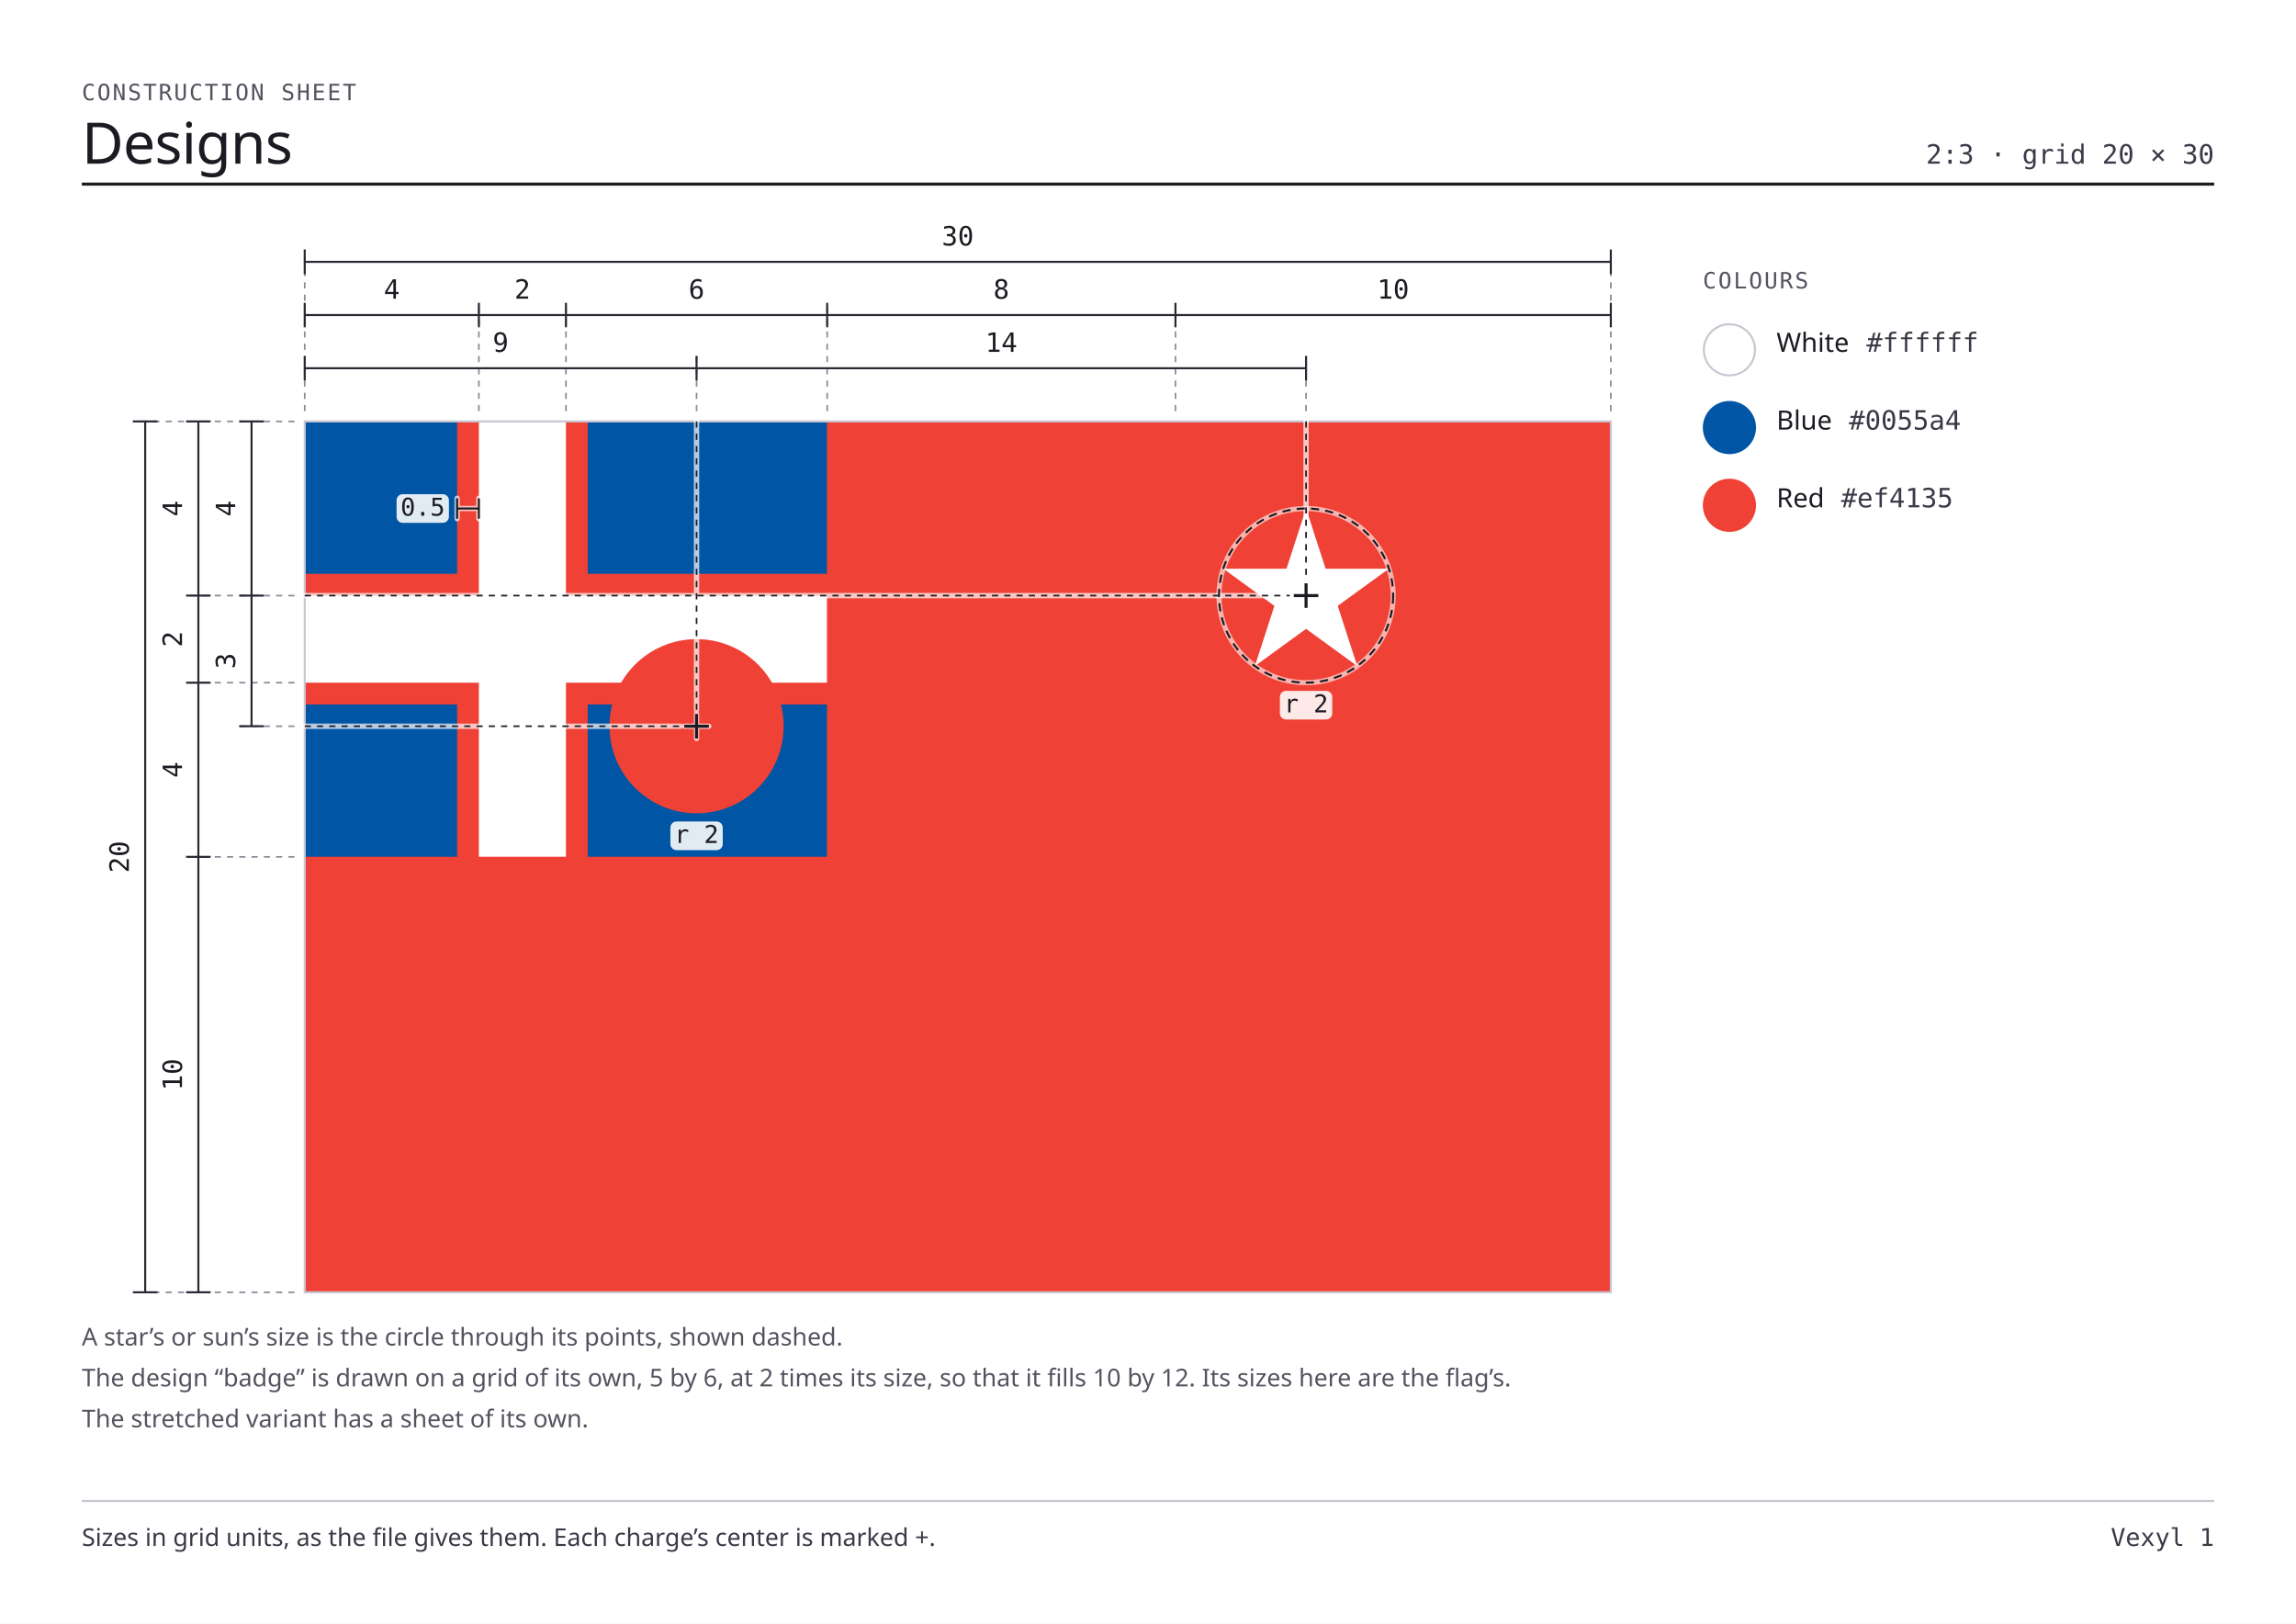
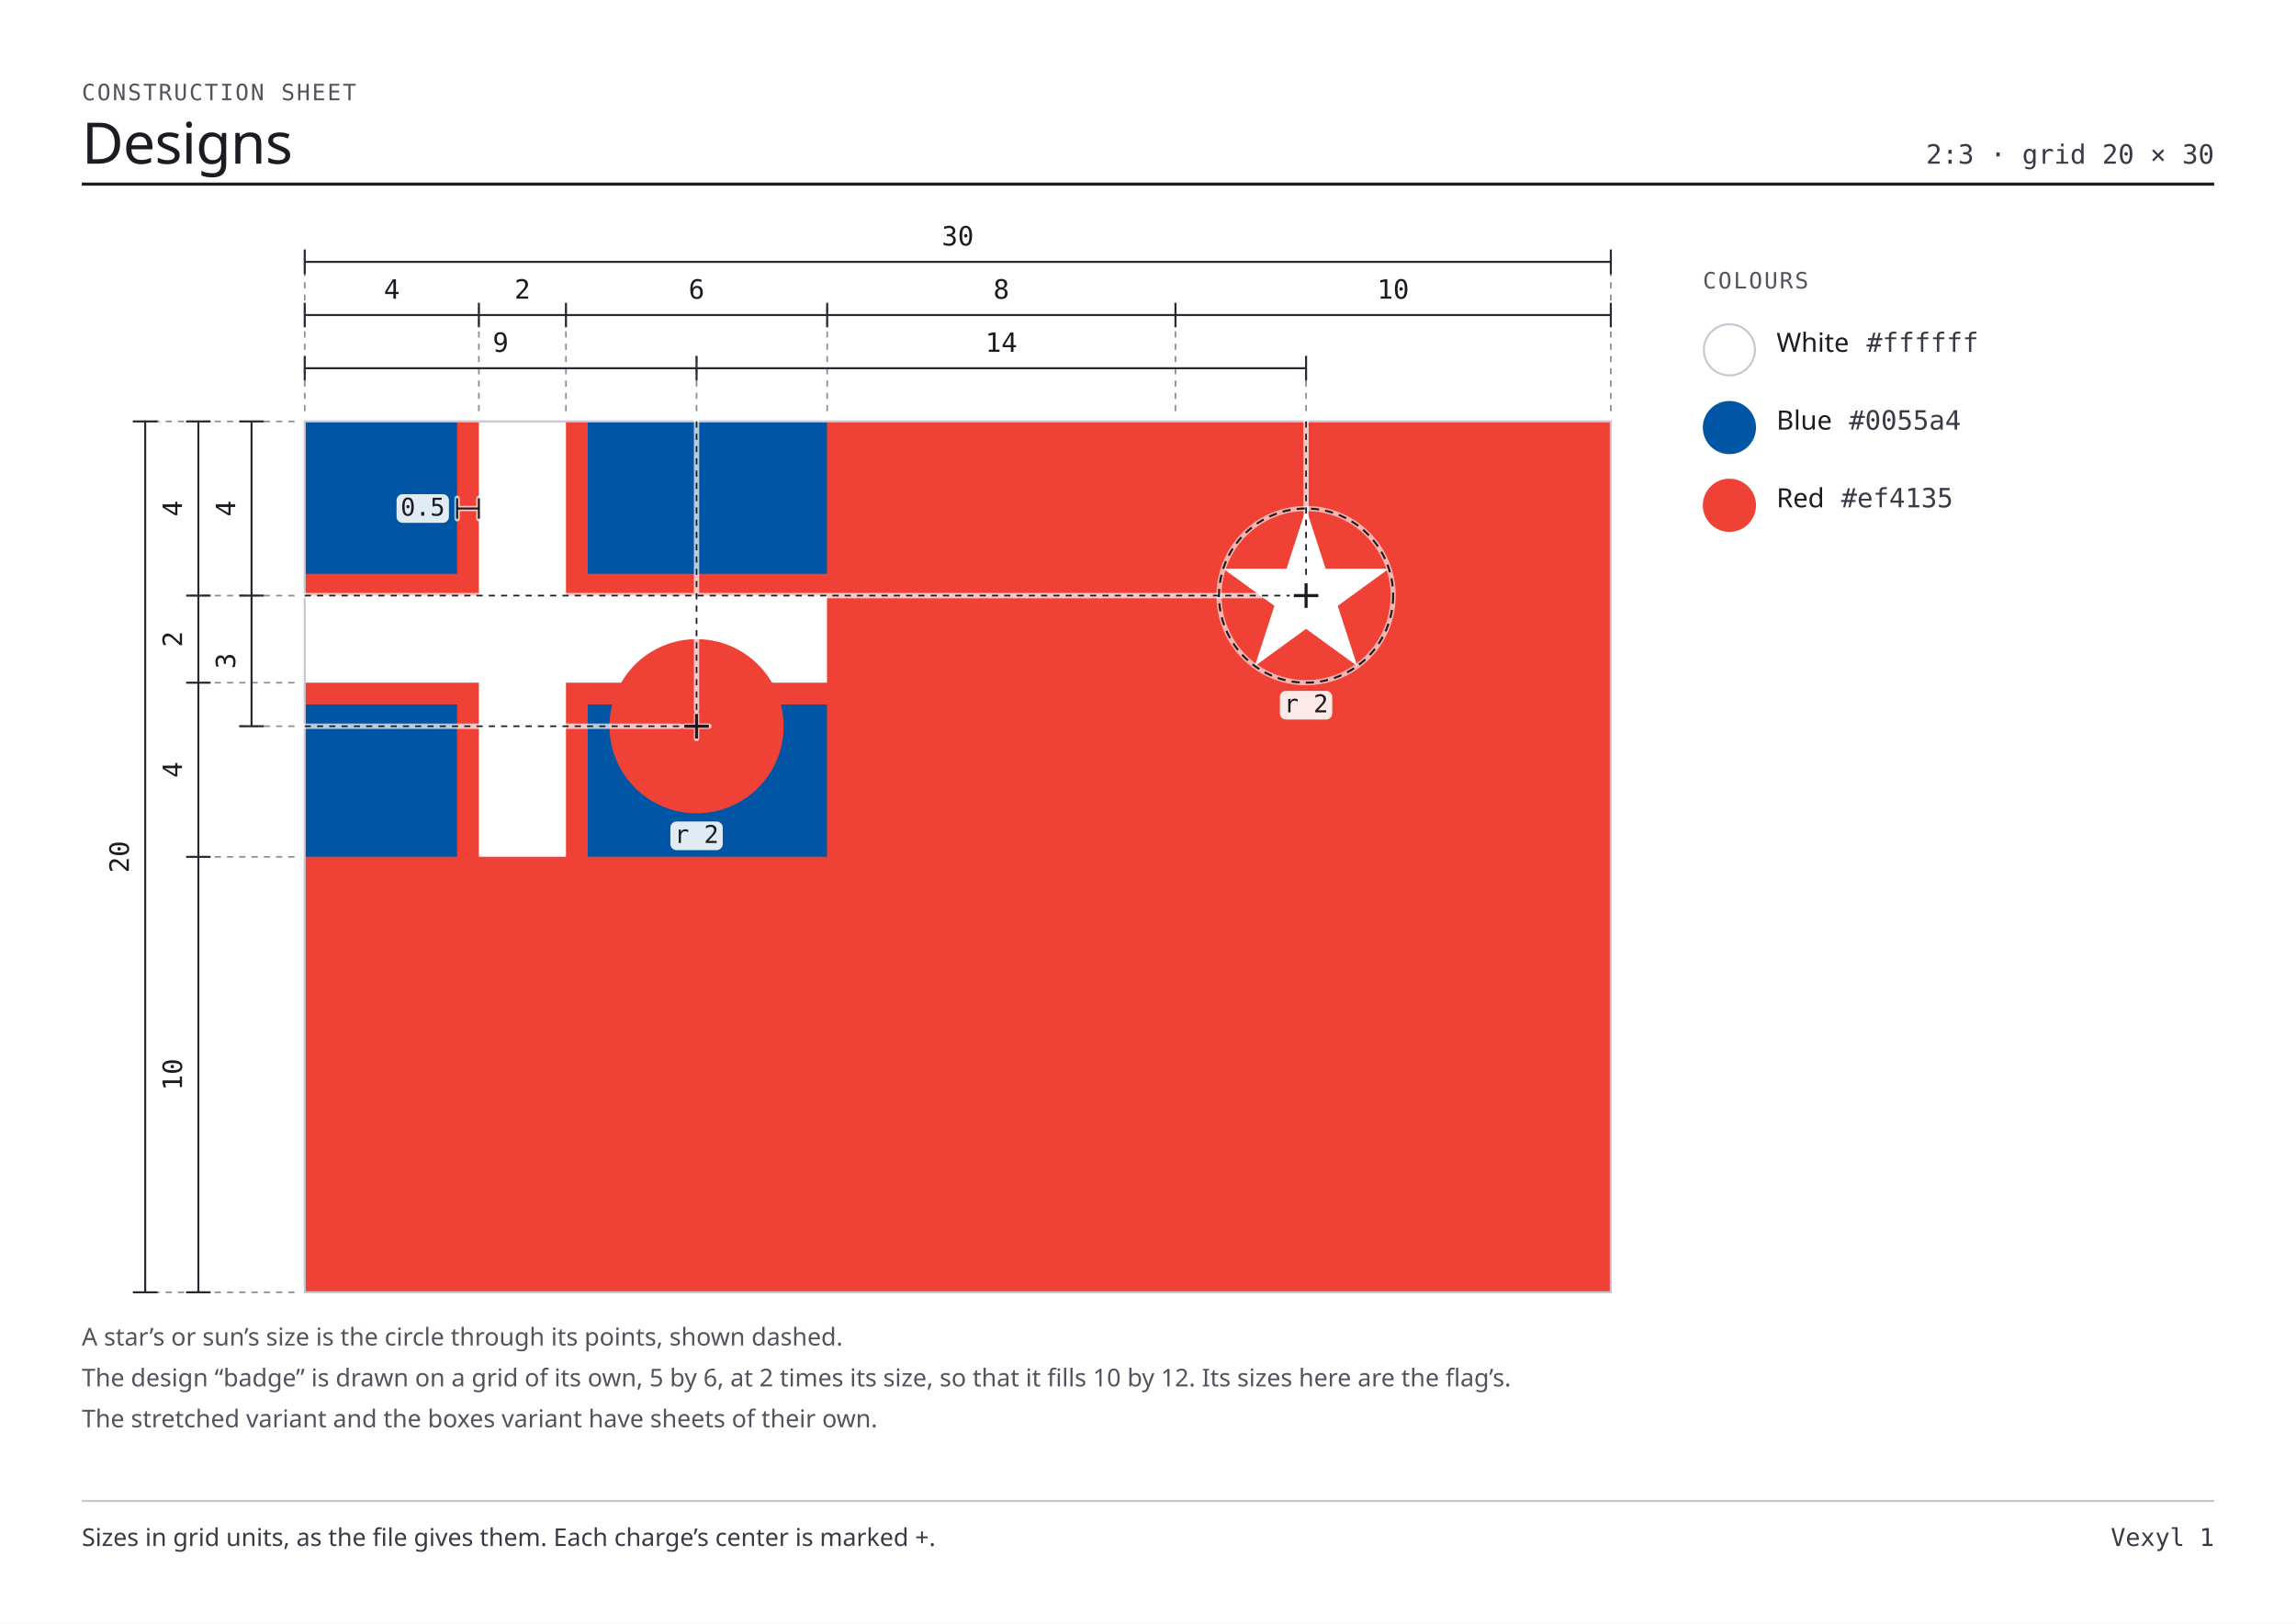
<svg xmlns="http://www.w3.org/2000/svg" width="297mm" height="210mm" viewBox="0 0 1122.52 793.701">
  <rect x="0" y="0" width="1122.52" height="793.701" fill="#ffffff" />
  <text x="40" y="49" font-family="Geist Mono, ui-monospace, monospace" font-size="11" letter-spacing="0.88" fill="#55525f">CONSTRUCTION SHEET</text>
  <text x="40" y="80" font-family="Geist, system-ui, sans-serif" font-size="28" font-weight="500" letter-spacing="-0.28" fill="#1c1b22">Designs</text>
  <text x="1082.52" y="80" font-family="Geist Mono, ui-monospace, monospace" font-size="13" text-anchor="end" fill="#3b3947">2:3 · grid 20 × 30</text>
  <path d="M40 90H1082.52" stroke="#1c1b22" stroke-width="1.5" />
  <svg x="148.984" y="206" width="638.551" height="425.701" viewBox="0 0 30 20" overflow="hidden">
-     <clipPath id="vx-b96a887075a8ff9c-cs-f-flag1">
+     <clipPath id="vx-705ad76a54e9f745-cs-f-flag1">
      <polygon points="0,0 30,0 30,20 0,20" />
    </clipPath>
-     <g clip-path="url(#vx-b96a887075a8ff9c-cs-f-flag1)">
+     <g clip-path="url(#vx-705ad76a54e9f745-cs-f-flag1)">
      <polygon points="0,0 30,0 30,20 0,20" fill="#ef4135" />
-       <clipPath id="vx-b96a887075a8ff9c-cs-f-panel2">
+       <clipPath id="vx-705ad76a54e9f745-cs-f-panel2">
        <polygon points="0,0 12,0 12,10 0,10" />
      </clipPath>
-       <g transform="translate(0 0)" clip-path="url(#vx-b96a887075a8ff9c-cs-f-panel2)" style="isolation:isolate">
+       <g transform="translate(0 0)" clip-path="url(#vx-705ad76a54e9f745-cs-f-panel2)" style="isolation:isolate">
        <g transform="scale(2 2)">
          <polygon points="0,0 6,0 6,5 0,5" fill="#0055a4" />
          <polygon points="2,-0.5 3,-0.5 3,5.5 2,5.5" fill="#ef4135" stroke="#ef4135" stroke-width="0.5" stroke-linejoin="miter" stroke-miterlimit="10" />
          <polygon points="-0.5,2 6.5,2 6.5,3 -0.5,3" fill="#ef4135" stroke="#ef4135" stroke-width="0.5" stroke-linejoin="miter" stroke-miterlimit="10" />
          <polygon points="2,0 3,0 3,5 2,5" fill="#ffffff" />
          <polygon points="0,2 6,2 6,3 0,3" fill="#ffffff" />
          <circle cx="4.5" cy="3.5" r="1" fill="#ef4135" />
        </g>
      </g>
-       <clipPath id="vx-b96a887075a8ff9c-cs-f-panel3">
+       <clipPath id="vx-705ad76a54e9f745-cs-f-panel3">
        <polygon points="0,0 10,0 10,20 0,20" />
      </clipPath>
-       <g transform="translate(20 0)" clip-path="url(#vx-b96a887075a8ff9c-cs-f-panel3)" style="isolation:isolate">
+       <g transform="translate(20 0)" clip-path="url(#vx-705ad76a54e9f745-cs-f-panel3)" style="isolation:isolate">
        <polygon points="3,2 3.449,3.382 4.902,3.382 3.727,4.236 4.176,5.618 3,4.764 1.824,5.618 2.273,4.236 1.098,3.382 2.551,3.382" fill="#ffffff" />
      </g>
    </g>
  </svg>
  <rect x="148.984" y="206" width="638.551" height="425.701" fill="none" stroke="#c9c6d2" stroke-width="1" />
  <path d="M148.984 201V122M340.55 201V174M638.54 201V174M234.124 201V148M276.694 201V148M404.405 201V148M574.685 201V148M787.535 201V122M143.984 206H64.984M143.984 291.14H90.984M143.984 354.995H116.984M143.984 333.71H90.984M143.984 418.85H90.984M143.984 631.701H64.984" fill="none" stroke="#8d8a99" stroke-width="0.8" stroke-dasharray="3 3" />
  <text x="244.767" y="172" font-family="Geist Mono, ui-monospace, monospace" font-size="13" fill="#1c1b22" stroke="#ffffff" stroke-width="3" stroke-linejoin="round" paint-order="stroke" text-anchor="middle">9</text>
  <text x="489.545" y="172" font-family="Geist Mono, ui-monospace, monospace" font-size="13" fill="#1c1b22" stroke="#ffffff" stroke-width="3" stroke-linejoin="round" paint-order="stroke" text-anchor="middle">14</text>
  <text x="191.554" y="146" font-family="Geist Mono, ui-monospace, monospace" font-size="13" fill="#1c1b22" stroke="#ffffff" stroke-width="3" stroke-linejoin="round" paint-order="stroke" text-anchor="middle">4</text>
  <text x="255.409" y="146" font-family="Geist Mono, ui-monospace, monospace" font-size="13" fill="#1c1b22" stroke="#ffffff" stroke-width="3" stroke-linejoin="round" paint-order="stroke" text-anchor="middle">2</text>
  <text x="340.55" y="146" font-family="Geist Mono, ui-monospace, monospace" font-size="13" fill="#1c1b22" stroke="#ffffff" stroke-width="3" stroke-linejoin="round" paint-order="stroke" text-anchor="middle">6</text>
  <text x="489.545" y="146" font-family="Geist Mono, ui-monospace, monospace" font-size="13" fill="#1c1b22" stroke="#ffffff" stroke-width="3" stroke-linejoin="round" paint-order="stroke" text-anchor="middle">8</text>
  <text x="681.11" y="146" font-family="Geist Mono, ui-monospace, monospace" font-size="13" fill="#1c1b22" stroke="#ffffff" stroke-width="3" stroke-linejoin="round" paint-order="stroke" text-anchor="middle">10</text>
  <text x="468.26" y="120" font-family="Geist Mono, ui-monospace, monospace" font-size="13" fill="#1c1b22" stroke="#ffffff" stroke-width="3" stroke-linejoin="round" paint-order="stroke" text-anchor="middle">30</text>
  <text x="114.984" y="248.57" font-family="Geist Mono, ui-monospace, monospace" font-size="13" fill="#1c1b22" stroke="#ffffff" stroke-width="3" stroke-linejoin="round" paint-order="stroke" text-anchor="middle" transform="rotate(-90 114.9843 248.5701)">4</text>
  <text x="114.984" y="323.068" font-family="Geist Mono, ui-monospace, monospace" font-size="13" fill="#1c1b22" stroke="#ffffff" stroke-width="3" stroke-linejoin="round" paint-order="stroke" text-anchor="middle" transform="rotate(-90 114.9843 323.0677)">3</text>
  <text x="88.984" y="248.57" font-family="Geist Mono, ui-monospace, monospace" font-size="13" fill="#1c1b22" stroke="#ffffff" stroke-width="3" stroke-linejoin="round" paint-order="stroke" text-anchor="middle" transform="rotate(-90 88.98425 248.5701)">4</text>
  <text x="88.984" y="312.425" font-family="Geist Mono, ui-monospace, monospace" font-size="13" fill="#1c1b22" stroke="#ffffff" stroke-width="3" stroke-linejoin="round" paint-order="stroke" text-anchor="middle" transform="rotate(-90 88.98425 312.4252)">2</text>
  <text x="88.984" y="376.28" font-family="Geist Mono, ui-monospace, monospace" font-size="13" fill="#1c1b22" stroke="#ffffff" stroke-width="3" stroke-linejoin="round" paint-order="stroke" text-anchor="middle" transform="rotate(-90 88.98425 376.2803)">4</text>
  <text x="88.984" y="525.276" font-family="Geist Mono, ui-monospace, monospace" font-size="13" fill="#1c1b22" stroke="#ffffff" stroke-width="3" stroke-linejoin="round" paint-order="stroke" text-anchor="middle" transform="rotate(-90 88.98425 525.2756)">10</text>
  <text x="62.984" y="418.85" font-family="Geist Mono, ui-monospace, monospace" font-size="13" fill="#1c1b22" stroke="#ffffff" stroke-width="3" stroke-linejoin="round" paint-order="stroke" text-anchor="middle" transform="rotate(-90 62.98425 418.8504)">20</text>
  <path d="M340.55 206V346.995M148.984 354.995H332.55M334.55 354.995H346.55M340.55 348.995V360.995M638.54 206V283.14M148.984 291.14H630.54M632.54 291.14H644.54M638.54 285.14V297.14M234.124 248.57L223.482 248.57M234.124 253.57L234.124 243.57M223.482 253.57L223.482 243.57" fill="none" stroke="#ffffff" stroke-width="2.6" stroke-opacity="0.7" stroke-linecap="round" />
  <circle cx="638.54" cy="291.14" r="42.57" fill="none" stroke="#ffffff" stroke-width="2.5" stroke-opacity="0.6" />
  <circle cx="638.54" cy="291.14" r="42.57" fill="none" stroke="#1c1b22" stroke-width="1" stroke-dasharray="4 3" />
  <path d="M340.55 206V346.995M148.984 354.995H332.55" fill="none" stroke="#1c1b22" stroke-width="0.8" stroke-dasharray="3 3" />
  <path d="M334.55 354.995H346.55M340.55 348.995V360.995" stroke="#1c1b22" stroke-width="1.5" />
  <path d="M638.54 206V283.14M148.984 291.14H630.54" fill="none" stroke="#1c1b22" stroke-width="0.8" stroke-dasharray="3 3" />
  <path d="M632.54 291.14H644.54M638.54 285.14V297.14" stroke="#1c1b22" stroke-width="1.5" />
  <path d="M234.124 248.57L223.482 248.57" fill="none" stroke="#1c1b22" stroke-width="1" />
  <path d="M234.124 253.57L234.124 243.57" fill="none" stroke="#1c1b22" stroke-width="1" />
  <path d="M223.482 253.57L223.482 243.57" fill="none" stroke="#1c1b22" stroke-width="1" />
  <path d="M148.984 180H340.55M148.984 174V186M340.55 174V186M340.55 180H638.54M340.55 174V186M638.54 174V186M148.984 154H234.124M148.984 148V160M234.124 148V160M234.124 154H276.694M234.124 148V160M276.694 148V160M276.694 154H404.405M276.694 148V160M404.405 148V160M404.405 154H574.685M404.405 148V160M574.685 148V160M574.685 154H787.535M574.685 148V160M787.535 148V160M148.984 128H787.535M148.984 122V134M787.535 122V134M122.984 206V291.14M116.984 206H128.984M116.984 291.14H128.984M122.984 291.14V354.995M116.984 291.14H128.984M116.984 354.995H128.984M96.984 206V291.14M90.984 206H102.984M90.984 291.14H102.984M96.984 291.14V333.71M90.984 291.14H102.984M90.984 333.71H102.984M96.984 333.71V418.85M90.984 333.71H102.984M90.984 418.85H102.984M96.984 418.85V631.701M90.984 418.85H102.984M90.984 631.701H102.984M70.984 206V631.701M64.984 206H76.984M64.984 631.701H76.984" fill="none" stroke="#2a2833" stroke-width="1" />
  <rect x="327.75" y="401.565" width="25.6" height="14" rx="3" fill="#ffffff" fill-opacity="0.88" />
  <text x="340.55" y="412.065" font-family="Geist Mono, ui-monospace, monospace" font-size="12" fill="#1c1b22" text-anchor="middle">r 2</text>
  <rect x="625.74" y="337.71" width="25.6" height="14" rx="3" fill="#ffffff" fill-opacity="0.88" />
  <text x="638.54" y="348.21" font-family="Geist Mono, ui-monospace, monospace" font-size="12" fill="#1c1b22" text-anchor="middle">r 2</text>
  <rect x="193.882" y="241.57" width="25.6" height="14" rx="3" fill="#ffffff" fill-opacity="0.88" />
  <text x="206.682" y="252.07" font-family="Geist Mono, ui-monospace, monospace" font-size="12" fill="#1c1b22" text-anchor="middle">0.5</text>
  <text x="40" y="657.701" font-family="Geist, system-ui, sans-serif" font-size="12" fill="#55525f">A star’s or sun’s size is the circle through its points, shown dashed.</text>
  <text x="40" y="677.701" font-family="Geist, system-ui, sans-serif" font-size="12" fill="#55525f">The design “badge” is drawn on a grid of its own, 5 by 6, at 2 times its size, so that it fills 10 by 12. Its sizes here are the flag’s.</text>
-   <text x="40" y="697.701" font-family="Geist, system-ui, sans-serif" font-size="12" fill="#55525f">The stretched variant has a sheet of its own.</text>
+   <text x="40" y="697.701" font-family="Geist, system-ui, sans-serif" font-size="12" fill="#55525f">The stretched variant and the boxes variant have sheets of their own.</text>
  <text x="832.52" y="141" font-family="Geist Mono, ui-monospace, monospace" font-size="11" font-weight="500" letter-spacing="0.88" fill="#55525f">COLOURS</text>
  <circle cx="845.52" cy="171" r="12.5" fill="#ffffff" stroke="#c9c6d2" stroke-width="1" />
  <text x="868.52" y="172" font-family="Geist, system-ui, sans-serif" font-size="13" font-weight="500" fill="#1c1b22">White</text>
  <text x="912.521" y="172" font-family="Geist Mono, ui-monospace, monospace" font-size="13" fill="#3b3947">#ffffff</text>
  <circle cx="845.52" cy="209" r="13" fill="#0055a4" />
  <text x="868.52" y="210" font-family="Geist, system-ui, sans-serif" font-size="13" font-weight="500" fill="#1c1b22">Blue</text>
  <text x="903.949" y="210" font-family="Geist Mono, ui-monospace, monospace" font-size="13" fill="#3b3947">#0055a4</text>
  <circle cx="845.52" cy="247" r="13" fill="#ef4135" />
  <text x="868.52" y="248" font-family="Geist, system-ui, sans-serif" font-size="13" font-weight="500" fill="#1c1b22">Red</text>
  <text x="900.1" y="248" font-family="Geist Mono, ui-monospace, monospace" font-size="13" fill="#3b3947">#ef4135</text>
  <path d="M40 733.701H1082.52" stroke="#c9c6d2" stroke-width="1" />
  <text x="40" y="755.701" font-family="Geist, system-ui, sans-serif" font-size="12" fill="#3b3947">Sizes in grid units, as the file gives them. Each charge’s center is marked +.</text>
  <text x="1082.52" y="755.701" font-family="Geist Mono, ui-monospace, monospace" font-size="12" text-anchor="end" fill="#3b3947">Vexyl 1</text>
</svg>
